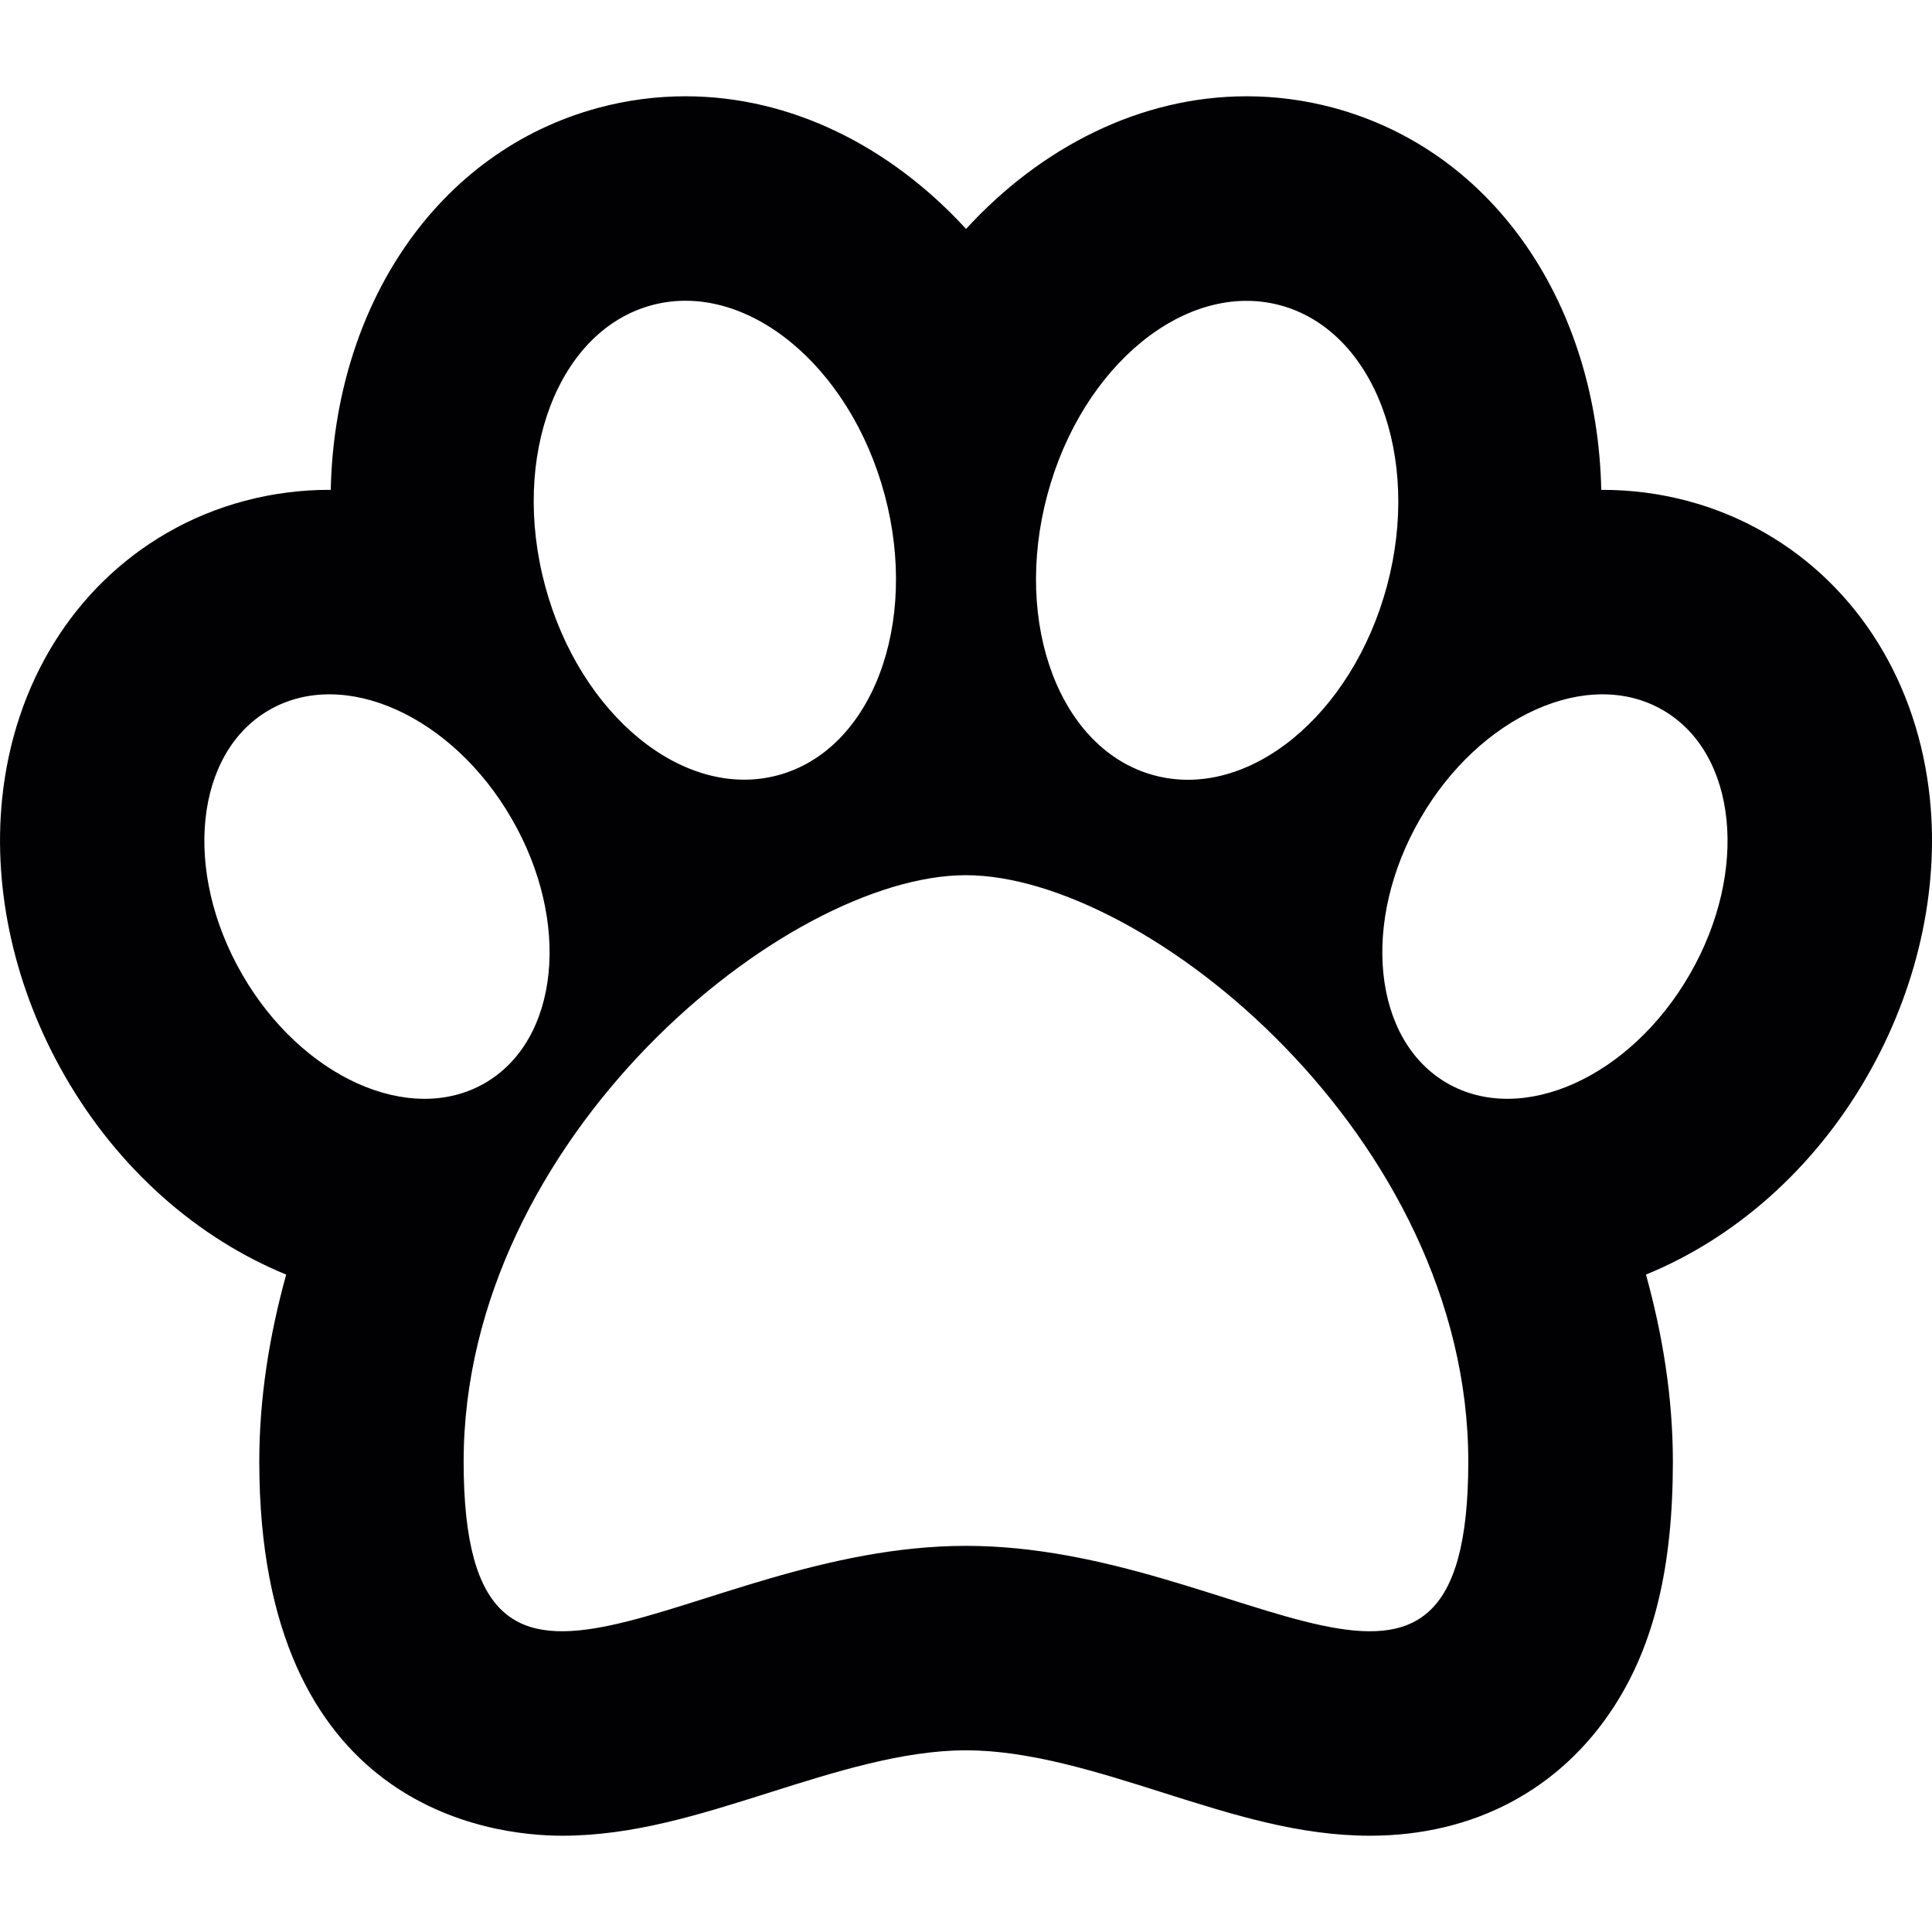
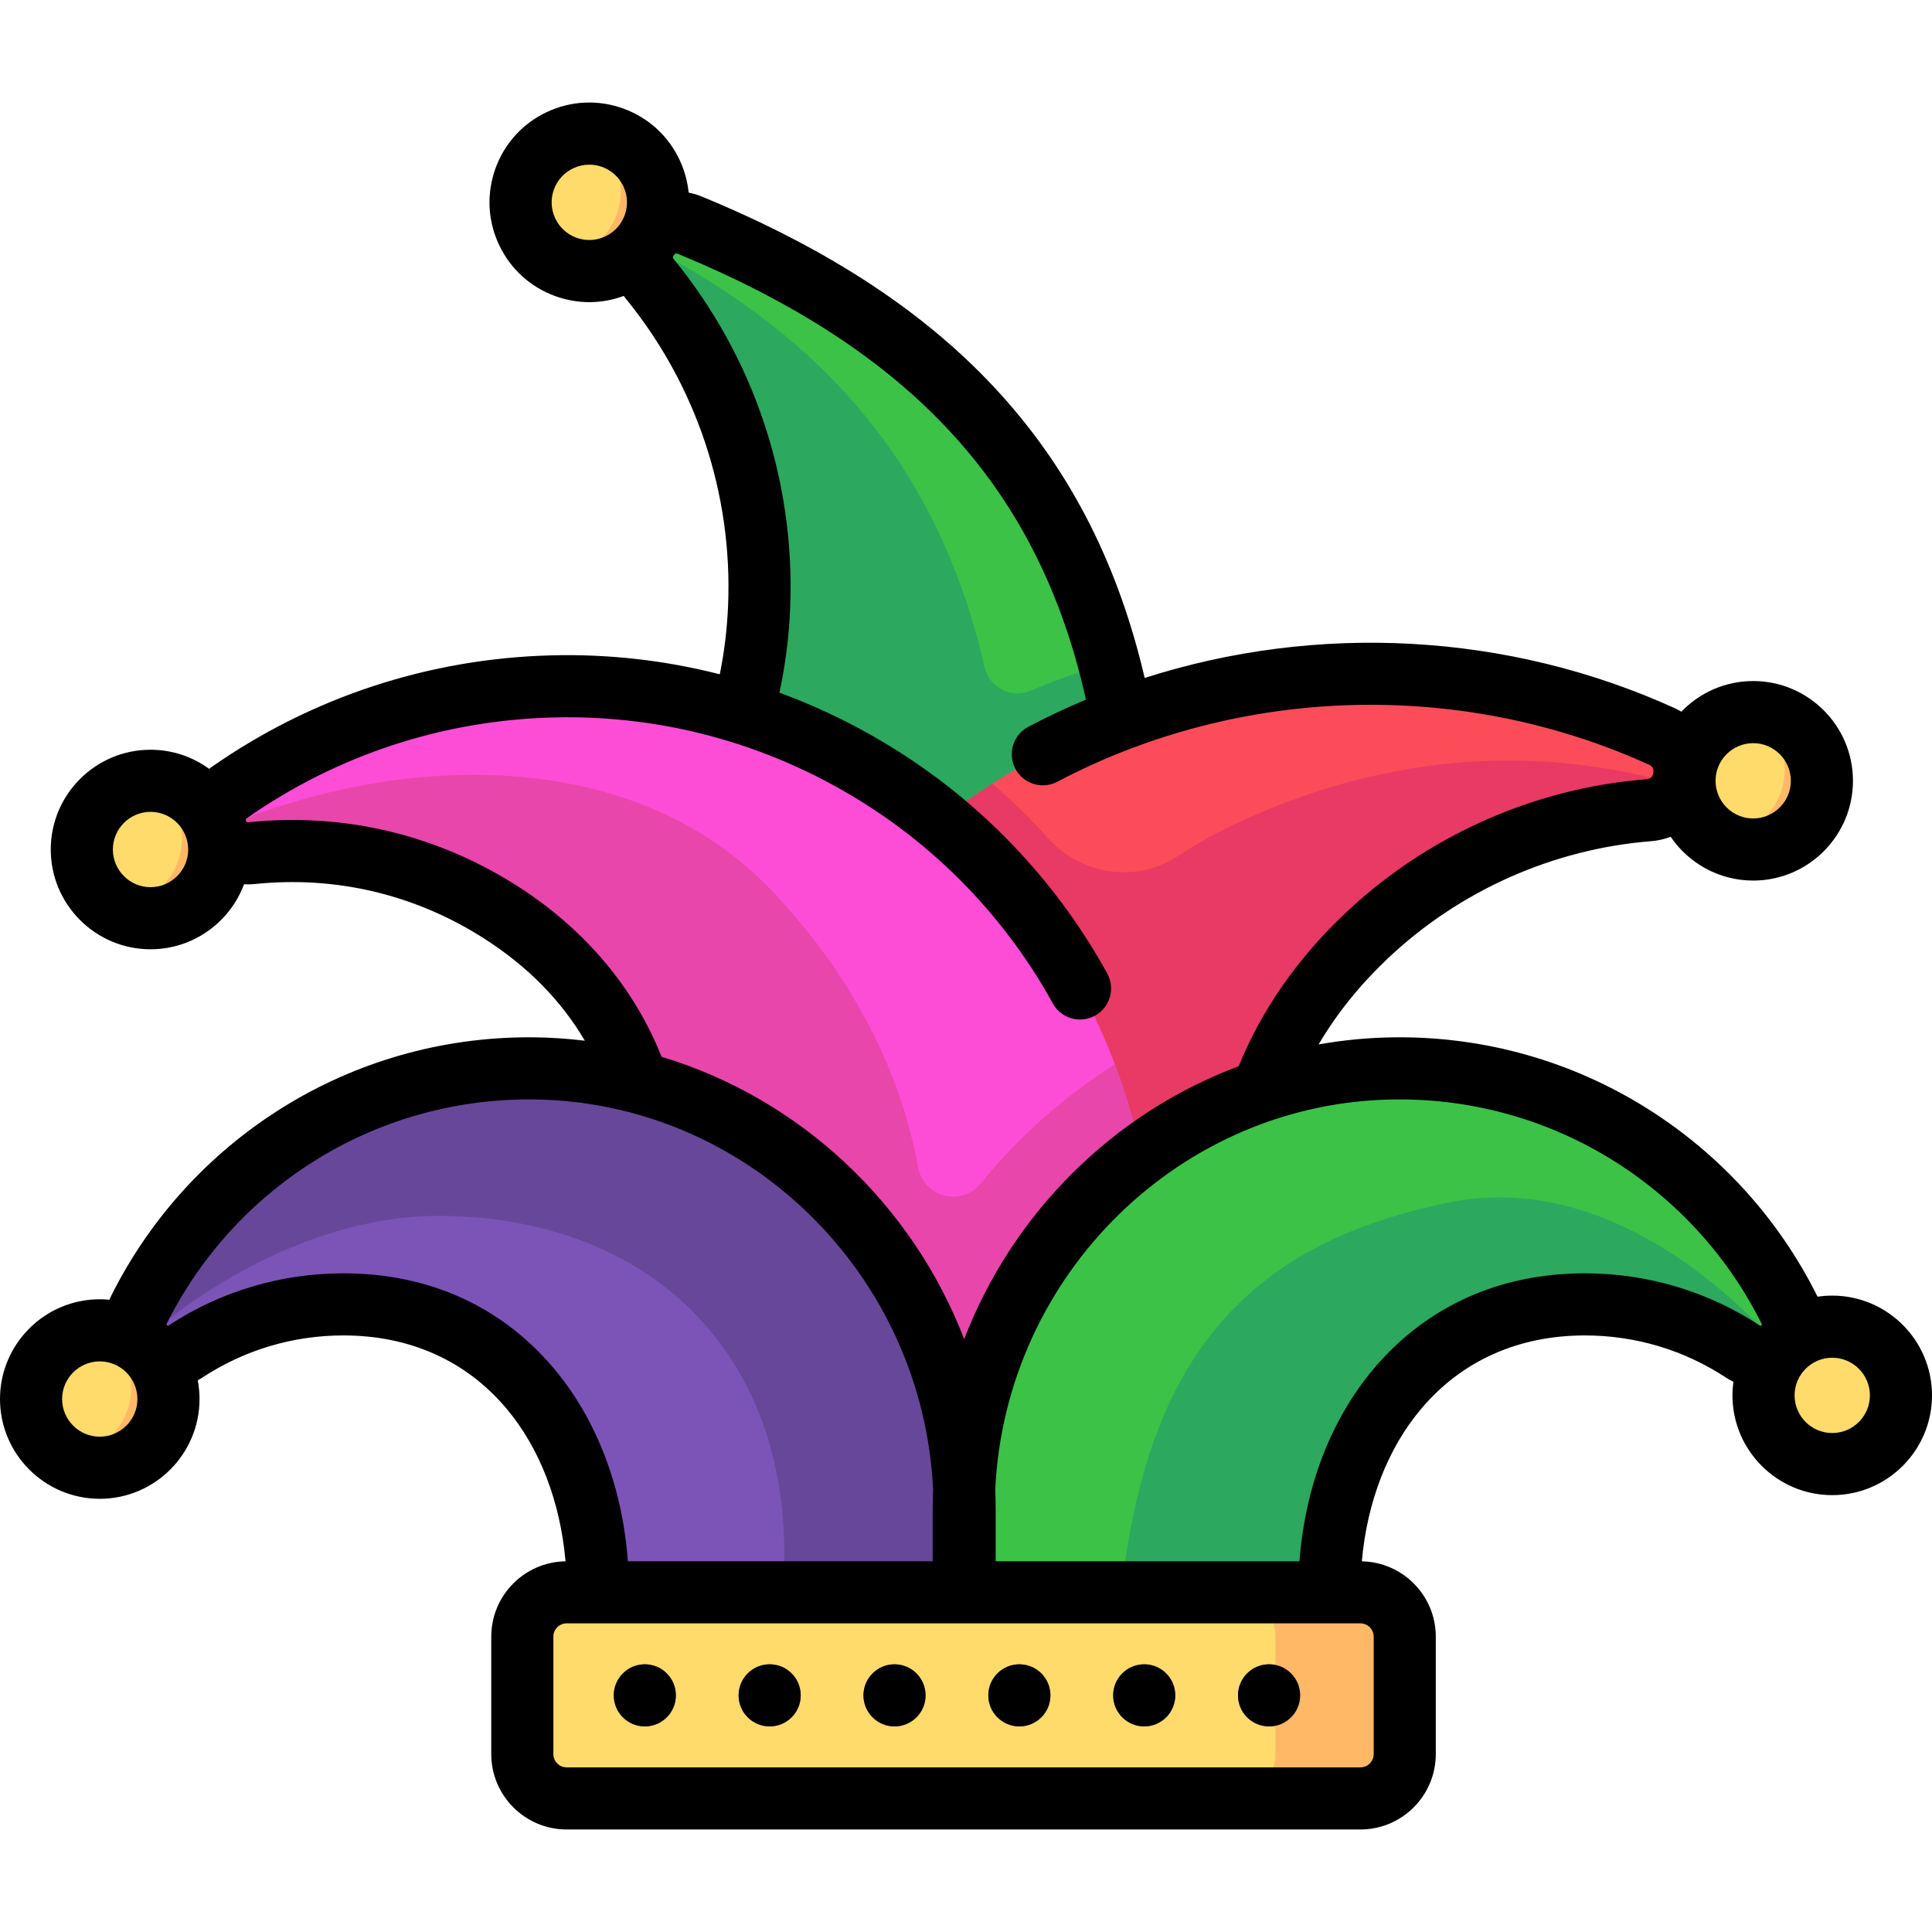
- <svg xmlns="http://www.w3.org/2000/svg" height="800px" width="800px" version="1.1" id="Capa_1" viewBox="0 0 84.541 84.541" xml:space="preserve">
+ <svg xmlns="http://www.w3.org/2000/svg" height="800px" width="800px" version="1.1" id="Layer_1" viewBox="0 0 511.998 511.998" xml:space="preserve">
+   <path style="fill:#FFDB6C;" d="M360.517,421.976H150.171c-6.491,0-11.753,5.262-11.753,11.753v31.119  c0,6.491,5.262,11.753,11.753,11.753h210.346c6.491,0,11.753-5.262,11.753-11.753v-31.119  C372.27,427.238,367.008,421.976,360.517,421.976z" />
+   <path style="fill:#FFB966;" d="M360.517,421.976h-34.293c6.491,0,11.753,5.262,11.753,11.753v31.119  c0,6.491-5.262,11.753-11.753,11.753h34.293c6.491,0,11.753-5.262,11.753-11.753v-31.119  C372.27,427.238,367.008,421.976,360.517,421.976z" />
  <g>
-     <path style="fill:#010002;" d="M84.449,34.955c-0.515-5.05-3.149-9.294-7.219-11.638c-2.137-1.235-4.592-1.882-7.108-1.882   c-0.018,0-0.036,0.004-0.054,0.004C69.901,13.432,65.46,6.625,58.327,4.71c-1.231-0.329-2.502-0.497-3.779-0.497   c-4.62,0-8.972,2.201-12.275,5.805c-3.303-3.604-7.655-5.805-12.275-5.805c-1.278,0-2.548,0.168-3.786,0.497   c-7.129,1.911-11.57,8.722-11.739,16.728c-0.018,0-0.036-0.004-0.054-0.004c-2.516,0-4.975,0.651-7.1,1.879   c-4.076,2.348-6.71,6.592-7.226,11.642c-0.412,4.041,0.569,8.353,2.756,12.147c2.344,4.073,5.808,7.086,9.674,8.672   c-0.734,2.652-1.177,5.39-1.177,8.188c0,15.189,10.142,16.366,13.252,16.366c3.089,0,5.97-0.909,9.019-1.872   c2.895-0.916,5.884-1.865,8.657-1.865c2.774,0,5.766,0.948,8.657,1.865c3.049,0.966,5.93,1.872,9.019,1.872l0,0   c4.527,0,8.321-2.008,10.679-5.655c1.754-2.713,2.573-6.116,2.573-10.712c0-2.799-0.444-5.536-1.177-8.188   c3.869-1.582,7.329-4.595,9.67-8.664C83.88,43.308,84.861,38.996,84.449,34.955z M45.83,21.653c1.521-5.68,6.08-9.394,10.185-8.296   c4.105,1.102,6.195,6.603,4.678,12.279c-1.525,5.676-6.08,9.394-10.185,8.292C46.399,32.829,44.309,27.332,45.83,21.653z    M28.526,13.353c4.101-1.099,8.661,2.616,10.185,8.296c1.521,5.68-0.569,11.177-4.674,12.275   c-4.105,1.102-8.661-2.616-10.185-8.292C22.327,19.956,24.421,14.456,28.526,13.353z M10.596,42.635   c-2.602-4.509-2.079-9.688,1.185-11.567c3.26-1.882,8.009,0.247,10.611,4.76c2.609,4.513,2.079,9.692-1.181,11.57   C17.95,49.278,13.198,47.152,10.596,42.635z M42.269,67.644c-12.139,0-21.981,10.493-21.981-3.683   c0-14.179,14.097-25.668,21.981-25.664c7.884,0.004,21.981,11.485,21.981,25.664C64.25,78.138,54.408,67.644,42.269,67.644z    M73.941,42.635c-2.602,4.517-7.351,6.642-10.615,4.763c-3.26-1.879-3.79-7.061-1.181-11.57c2.602-4.513,7.351-6.642,10.611-4.76   C76.021,32.947,76.543,38.126,73.941,42.635z" />
+     <circle style="fill:#FFDB6C;" cx="26.436" cy="370.758" r="18.209" />
+     <circle style="fill:#FFDB6C;" cx="39.89" cy="225.125" r="18.209" />
  </g>
+   <g>
+     <path style="fill:#FFB966;" d="M40.059,206.92c4.918,3.26,8.166,8.839,8.166,15.182c0,10.056-8.152,18.209-18.209,18.209   c-0.056,0-0.111-0.008-0.167-0.009c2.88,1.908,6.33,3.027,10.043,3.027c10.056,0,18.209-8.152,18.209-18.209   C58.101,215.119,50.038,207.011,40.059,206.92z" />
+     <path style="fill:#FFB966;" d="M26.605,352.549c4.918,3.26,8.166,8.839,8.166,15.182c0,10.056-8.152,18.209-18.209,18.209   c-0.056,0-0.111-0.008-0.167-0.009c2.88,1.908,6.33,3.027,10.043,3.027c10.056,0,18.209-8.152,18.209-18.209   C44.647,360.75,36.583,352.64,26.605,352.549z" />
+     <path style="fill:#FFB966;" d="M485.728,351.589c4.918,3.26,8.166,8.839,8.166,15.182c0,10.056-8.152,18.209-18.209,18.209   c-0.056,0-0.111-0.008-0.167-0.009c2.88,1.908,6.33,3.027,10.043,3.027c10.056,0,18.209-8.152,18.209-18.209   C503.77,359.789,495.707,351.679,485.728,351.589z" />
+   </g>
+   <g>
+     <circle style="fill:#7C54B8;" cx="170.883" cy="449.286" r="8.23" />
+     <circle style="fill:#7C54B8;" cx="203.969" cy="449.286" r="8.23" />
+     <circle style="fill:#7C54B8;" cx="237.055" cy="449.286" r="8.23" />
+     <circle style="fill:#7C54B8;" cx="270.141" cy="449.286" r="8.23" />
+     <circle style="fill:#7C54B8;" cx="303.227" cy="449.286" r="8.23" />
+     <circle style="fill:#7C54B8;" cx="336.313" cy="449.286" r="8.23" />
+   </g>
+   <path style="fill:#3CC247;" d="M297.247,190.479C284.845,124.708,246.669,85.984,182.806,59.68  c-8.836-3.64-16.594,6.902-10.551,14.305c19.225,23.551,30.248,53.95,28.925,86.716c-0.404,10.009-1.927,19.41-4.443,28.17v55.034  h100.511V190.479z" />
+   <path style="fill:#2DA85F;" d="M293.893,175.728c-7.091,2.02-14.087,4.473-20.949,7.357c-5.095,2.141-10.794-0.967-12.031-6.353  c-0.009-0.037-0.016-0.074-0.025-0.111c-12.209-52.758-42.257-87.241-90.088-111.874c-1.167,2.85-0.953,6.292,1.453,9.239  c19.225,23.551,30.248,53.95,28.925,86.716c-0.404,10.009-1.927,19.41-4.443,28.17v49.717h34.395v5.318h66.119V190.48  C296.291,185.397,295.16,180.494,293.893,175.728z" />
+   <path style="fill:#FC4C59;" d="M334.586,289.013v132.962h-85.352V217.368c55.581-43.074,129.54-50.219,191.148-22.219  c9.657,4.388,7.12,18.726-3.455,19.566c-27.144,2.157-53.749,13.286-75.02,33.511C348.907,260.587,339.916,274.428,334.586,289.013" />
+   <path style="fill:#E83A64;" d="M328.738,217.689c-5.596,2.579-11.244,5.667-16.636,9.216c-11.021,7.253-25.663,4.99-34.448-4.853  c-4.515-5.059-9.404-9.857-14.662-14.353c-4.69,2.999-9.29,6.205-13.759,9.668v193.086l28.765,11.522h56.587V289.013  c5.331-14.584,14.321-28.425,27.322-40.787c21.27-20.225,47.876-31.352,75.02-33.511c4.406-0.35,7.411-3.046,8.724-6.388  C404.387,195.956,364.129,201.381,328.738,217.689z" />
+   <path style="fill:#FD4DD7;" d="M302.367,305.959c-8.046-39.212-30.92-75.252-66.945-98.748  c-55.057-35.909-124.205-32.545-174.785,2.914c-7.429,5.208-2.972,16.902,6.054,15.968c22.38-2.314,45.668,2.648,66.092,15.721  c17.978,11.508,29.768,26.761,35.866,43.858l2.071,25.297v111.009h131.65V305.959" />
+   <path style="fill:#E846AA;" d="M295.45,282.048c-13.516,8.575-25.544,19.282-35.619,31.644c-2.912,3.574-8.002,4.475-11.989,2.159  l0,0c-2.377-1.382-4.028-3.733-4.519-6.438c-4.835-26.718-18.459-51.977-38.771-73.342  c-37.617-39.566-100.747-36.326-147.203-16.082c1.193,3.656,4.646,6.589,9.34,6.103c22.38-2.314,45.668,2.648,66.092,15.721  c17.978,11.508,29.767,26.761,35.864,43.858l2.071,25.297v111.009h56.557h18.012h57.081V305.959  C300.697,297.823,298.381,289.827,295.45,282.048z" />
+   <path style="fill:#674799;" d="M158.476,421.976h97.157v-22.04c0-63.593-50.851-116.266-114.442-116.809  c-45.725-0.39-85.368,25.807-104.411,64.063c-3.858,7.751,5.125,15.742,12.359,10.984c12.018-7.903,26.403-12.502,41.863-12.502  C133.145,345.671,158.476,379.834,158.476,421.976z" />
+   <path style="fill:#7C54B8;" d="M116.945,322.214c-29.54-0.252-59.094,15.412-79.642,33.435c2.418,3.6,7.447,5.411,11.836,2.524  c12.018-7.903,26.403-12.502,41.863-12.502c42.142,0,67.473,34.162,67.473,76.305h49.002  C212.199,360.074,173.078,322.693,116.945,322.214z" />
+   <path style="fill:#3CC247;" d="M352.294,421.976h-96.901v-22.04c0-63.593,50.851-116.266,114.442-116.809  c45.725-0.39,85.368,25.807,104.411,64.063c3.858,7.751-5.126,15.742-12.359,10.984c-12.018-7.903-26.403-12.502-41.863-12.502  C377.881,345.671,352.294,379.834,352.294,421.976z" />
+   <path style="fill:#2DA85F;" d="M384.584,318.574c-58.359,11.504-80.936,45.978-87.485,103.401h55.195  c0-42.142,25.587-76.305,67.729-76.305c15.46,0,29.845,4.599,41.863,12.502c3.535,2.324,7.483,1.601,10.151-0.646  C450.682,333.408,418.746,311.841,384.584,318.574z" />
+   <circle style="fill:#FFDB6C;" cx="156.167" cy="53.62" r="18.209" />
+   <path style="fill:#FFB966;" d="M156.343,35.407c4.918,3.26,8.166,8.839,8.166,15.182c0,10.056-8.152,18.209-18.209,18.209  c-0.056,0-0.111-0.008-0.167-0.009c2.88,1.908,6.33,3.027,10.043,3.027c10.056,0,18.209-8.152,18.209-18.209  C174.385,43.606,166.321,35.498,156.343,35.407z" />
+   <circle style="fill:#FFDB6C;" cx="464.618" cy="206.92" r="18.209" />
+   <path style="fill:#FFB966;" d="M464.781,188.72c4.918,3.26,8.166,8.839,8.166,15.182c0,10.056-8.152,18.209-18.209,18.209  c-0.056,0-0.111-0.008-0.167-0.009c2.88,1.908,6.33,3.027,10.043,3.027c10.056,0,18.209-8.152,18.209-18.209  C482.823,196.919,474.759,188.811,464.781,188.72z" />
+   <circle style="fill:#FFDB6C;" cx="485.566" cy="369.792" r="18.209" />
+   <path d="M485.562,343.35c-1.323,0-2.625,0.101-3.897,0.29c-0.019-0.038-0.033-0.079-0.053-0.117  c-10.179-20.451-25.81-37.682-45.199-49.83c-19.945-12.497-43.003-19.022-66.65-18.794c-6.922,0.059-13.708,0.709-20.321,1.886  c4.757-8.078,10.821-15.638,18.136-22.594c19.024-18.089,43.884-29.195,70-31.27c1.818-0.145,3.547-0.549,5.169-1.157  c4.763,6.992,12.786,11.595,21.865,11.595c14.579,0,26.439-11.86,26.439-26.439s-11.86-26.438-26.439-26.438  c-7.471,0-14.222,3.12-19.035,8.118c-0.577-0.339-1.169-0.661-1.792-0.944c-44.206-20.091-94.729-22.645-140.432-7.991  c-6.932-29.71-19.372-54.295-37.914-74.893C246.223,83.43,220.22,66.19,185.94,52.07c-1.136-0.467-2.289-0.797-3.445-1.022  c-0.291-2.956-1.085-5.873-2.382-8.643c-2.995-6.396-8.303-11.242-14.943-13.645c-6.64-2.404-13.82-2.078-20.214,0.917  c-6.396,2.996-11.24,8.303-13.645,14.943c-2.404,6.64-2.078,13.819,0.917,20.214c2.996,6.394,8.302,11.242,14.943,13.645  c2.938,1.063,5.981,1.592,9.015,1.592c3.089,0,6.167-0.559,9.116-1.65c0.189,0.257,0.372,0.517,0.576,0.767  c18.651,22.85,28.267,51.68,27.076,81.179c-0.253,6.289-1.001,12.419-2.206,18.322c-14.466-3.689-29.44-5.408-44.61-5.014  c-32.495,0.836-63.696,11.109-90.226,29.708c-0.168,0.117-0.322,0.248-0.485,0.37c-4.364-3.181-9.733-5.064-15.536-5.064  c-14.579,0-26.439,11.86-26.439,26.439s11.86,26.438,26.439,26.438c11.339,0,21.03-7.176,24.779-17.223  c0.939,0.055,1.897,0.035,2.865-0.066c21.522-2.223,42.546,2.776,60.807,14.466c11.495,7.358,20.405,16.429,26.643,27.054  c-4.507-0.549-9.085-0.859-13.725-0.899c-0.357-0.003-0.713-0.004-1.07-0.004c-23.283,0-45.937,6.49-65.582,18.799  c-19.388,12.148-35.017,29.379-45.198,49.83c-0.151,0.305-0.282,0.615-0.414,0.924c-0.843-0.081-1.697-0.126-2.561-0.126  C11.86,344.319,0,356.18,0,370.758c0,14.578,11.86,26.438,26.439,26.438c14.578,0,26.438-11.86,26.438-26.438  c0-1.694-0.167-3.349-0.473-4.956c0.426-0.232,0.846-0.481,1.259-0.753c11.09-7.293,24.002-11.148,37.339-11.148  c17.617,0,32.569,6.713,43.238,19.413c8.817,10.495,14.236,24.643,15.632,40.447c-10.88,0.162-19.685,9.05-19.685,19.968v31.118  c0,11.019,8.964,19.983,19.983,19.983h210.346c11.019,0,19.983-8.964,19.983-19.983v-31.118c0-10.89-8.759-19.757-19.601-19.963  c1.407-15.781,6.864-29.923,15.742-40.434c10.738-12.711,25.739-19.43,43.38-19.43c13.337,0,26.25,3.855,37.34,11.148  c0.653,0.429,1.328,0.796,2.013,1.125c-0.162,1.183-0.253,2.388-0.253,3.614c0,14.579,11.86,26.438,26.439,26.438  c14.579,0,26.439-11.86,26.439-26.438S500.141,343.35,485.562,343.35z M464.614,196.943c5.502,0,9.978,4.476,9.978,9.977  c0,5.501-4.476,9.978-9.978,9.978c-5.502,0-9.977-4.476-9.977-9.978C454.637,201.418,459.112,196.943,464.614,196.943z   M152.775,63.002c-2.506-0.908-4.509-2.736-5.639-5.149c-1.13-2.413-1.254-5.123-0.347-7.629s2.736-4.509,5.15-5.639  c1.345-0.63,2.782-0.947,4.226-0.947c1.146,0,2.295,0.2,3.403,0.601c2.506,0.908,4.509,2.736,5.639,5.149  c1.13,2.413,1.254,5.123,0.347,7.629c-0.181,0.5-0.409,0.973-0.661,1.431c-0.23,0.341-0.448,0.687-0.652,1.038  c-0.979,1.351-2.286,2.443-3.838,3.17C157.99,63.787,155.277,63.909,152.775,63.002z M39.893,235.106  c-5.502,0-9.978-4.476-9.978-9.977c0-5.501,4.476-9.978,9.978-9.978c4.373,0,8.089,2.832,9.434,6.754  c0.038,0.135,0.09,0.27,0.133,0.405c0.264,0.895,0.412,1.839,0.412,2.819C49.87,230.63,45.394,235.106,39.893,235.106z   M137.219,234.88c-21.431-13.717-46.107-19.586-71.375-16.976c-0.367,0.037-0.414-0.024-0.518-0.16  c-0.043-0.056-0.074-0.116-0.102-0.174c-0.033-0.111-0.063-0.224-0.098-0.334c-0.008-0.074-0.008-0.135,0.003-0.164  c0.001,0,0.045-0.079,0.232-0.208c23.871-16.735,51.951-25.978,81.2-26.731c29.95-0.787,59.138,7.518,84.364,23.972  c19.994,13.04,36.618,30.956,48.076,51.811c2.188,3.983,7.191,5.441,11.177,3.25c3.983-2.188,5.439-7.192,3.25-11.177  c-12.755-23.217-31.258-43.161-53.509-57.673c-10.562-6.889-21.749-12.488-33.369-16.749c1.58-7.255,2.54-14.802,2.853-22.535  c1.353-33.522-9.575-66.285-30.773-92.253c-0.174-0.213-0.376-0.469-0.241-0.858c0.121-0.188,0.258-0.364,0.374-0.555  c0.336-0.309,0.629-0.193,0.91-0.077c62.052,25.56,95.651,62.166,108.119,118.117c-5.178,2.168-10.276,4.568-15.272,7.202  c-4.021,2.12-5.561,7.099-3.441,11.119c2.12,4.02,7.098,5.564,11.119,3.441c48.332-25.485,106.939-27.181,156.781-4.527  c0.353,0.16,1.43,0.65,1.16,2.185c-0.272,1.557-1.468,1.653-1.86,1.683c-29.865,2.374-58.289,15.07-80.039,35.75  c-12.539,11.923-21.932,25.469-27.976,40.309c-33.276,12.427-59.909,38.963-72.748,72.317  c-13.785-35.808-43.469-63.761-80.199-74.829C168.104,261.837,154.994,246.26,137.219,234.88z M26.439,380.735  c-5.502,0-9.978-4.476-9.978-9.977c0-5.501,4.476-9.978,9.978-9.978s9.977,4.476,9.977,9.978  C36.416,376.26,31.94,380.735,26.439,380.735z M91.003,337.44c-16.562,0-32.601,4.791-46.385,13.857  c-0.061,0.039-0.103,0.061-0.114,0.071c-0.151-0.046-0.387-0.261-0.42-0.343c0,0,0.009-0.054,0.065-0.167  c8.828-17.736,22.384-32.679,39.202-43.217c17.021-10.664,36.656-16.287,56.844-16.287c0.308,0,0.618,0.001,0.928,0.003  c56.885,0.485,103.473,46.394,106.156,103.386c-0.07,1.723-0.115,3.453-0.115,5.193v13.809H166.4  c-1.483-19.731-8.295-37.615-19.555-51.02C132.947,346.184,113.638,337.44,91.003,337.44z M364.04,433.729v31.118  c0,1.942-1.58,3.523-3.523,3.523H150.172c-1.942,0-3.523-1.58-3.523-3.523v-31.118c0-1.942,1.58-3.523,3.523-3.523h8.304h96.916  h0.241h96.659h8.225C362.46,430.207,364.04,431.786,364.04,433.729z M466.562,351.379c-0.001,0-0.052-0.015-0.155-0.083  c-13.785-9.064-29.824-13.855-46.386-13.855c-22.642,0-41.991,8.737-55.955,25.268c-11.341,13.425-18.203,31.316-19.696,51.037  h-80.507v-13.809c0-1.74-0.045-3.47-0.115-5.193c2.683-56.992,49.269-102.901,106.156-103.386  c20.536-0.181,40.49,5.456,57.771,16.283c16.817,10.538,30.374,25.481,39.203,43.217c0.036,0.075,0.054,0.123,0.061,0.133  c-0.023,0.058-0.078,0.126-0.138,0.191c-0.02,0.02-0.038,0.041-0.058,0.06C466.67,351.311,466.597,351.367,466.562,351.379z   M485.562,379.766c-5.502,0-9.978-4.476-9.978-9.977c0-2.747,1.116-5.238,2.918-7.044c0.009-0.009,0.02-0.018,0.029-0.027  c1.805-1.795,4.291-2.907,7.032-2.907c5.502,0,9.978,4.476,9.978,9.978C495.54,375.291,491.063,379.766,485.562,379.766z" />
+   <circle cx="170.883" cy="449.286" r="8.23" />
+   <circle cx="203.969" cy="449.286" r="8.23" />
+   <circle cx="237.055" cy="449.286" r="8.23" />
+   <circle cx="270.141" cy="449.286" r="8.23" />
+   <circle cx="303.227" cy="449.286" r="8.23" />
+   <circle cx="336.313" cy="449.286" r="8.23" />
</svg>
